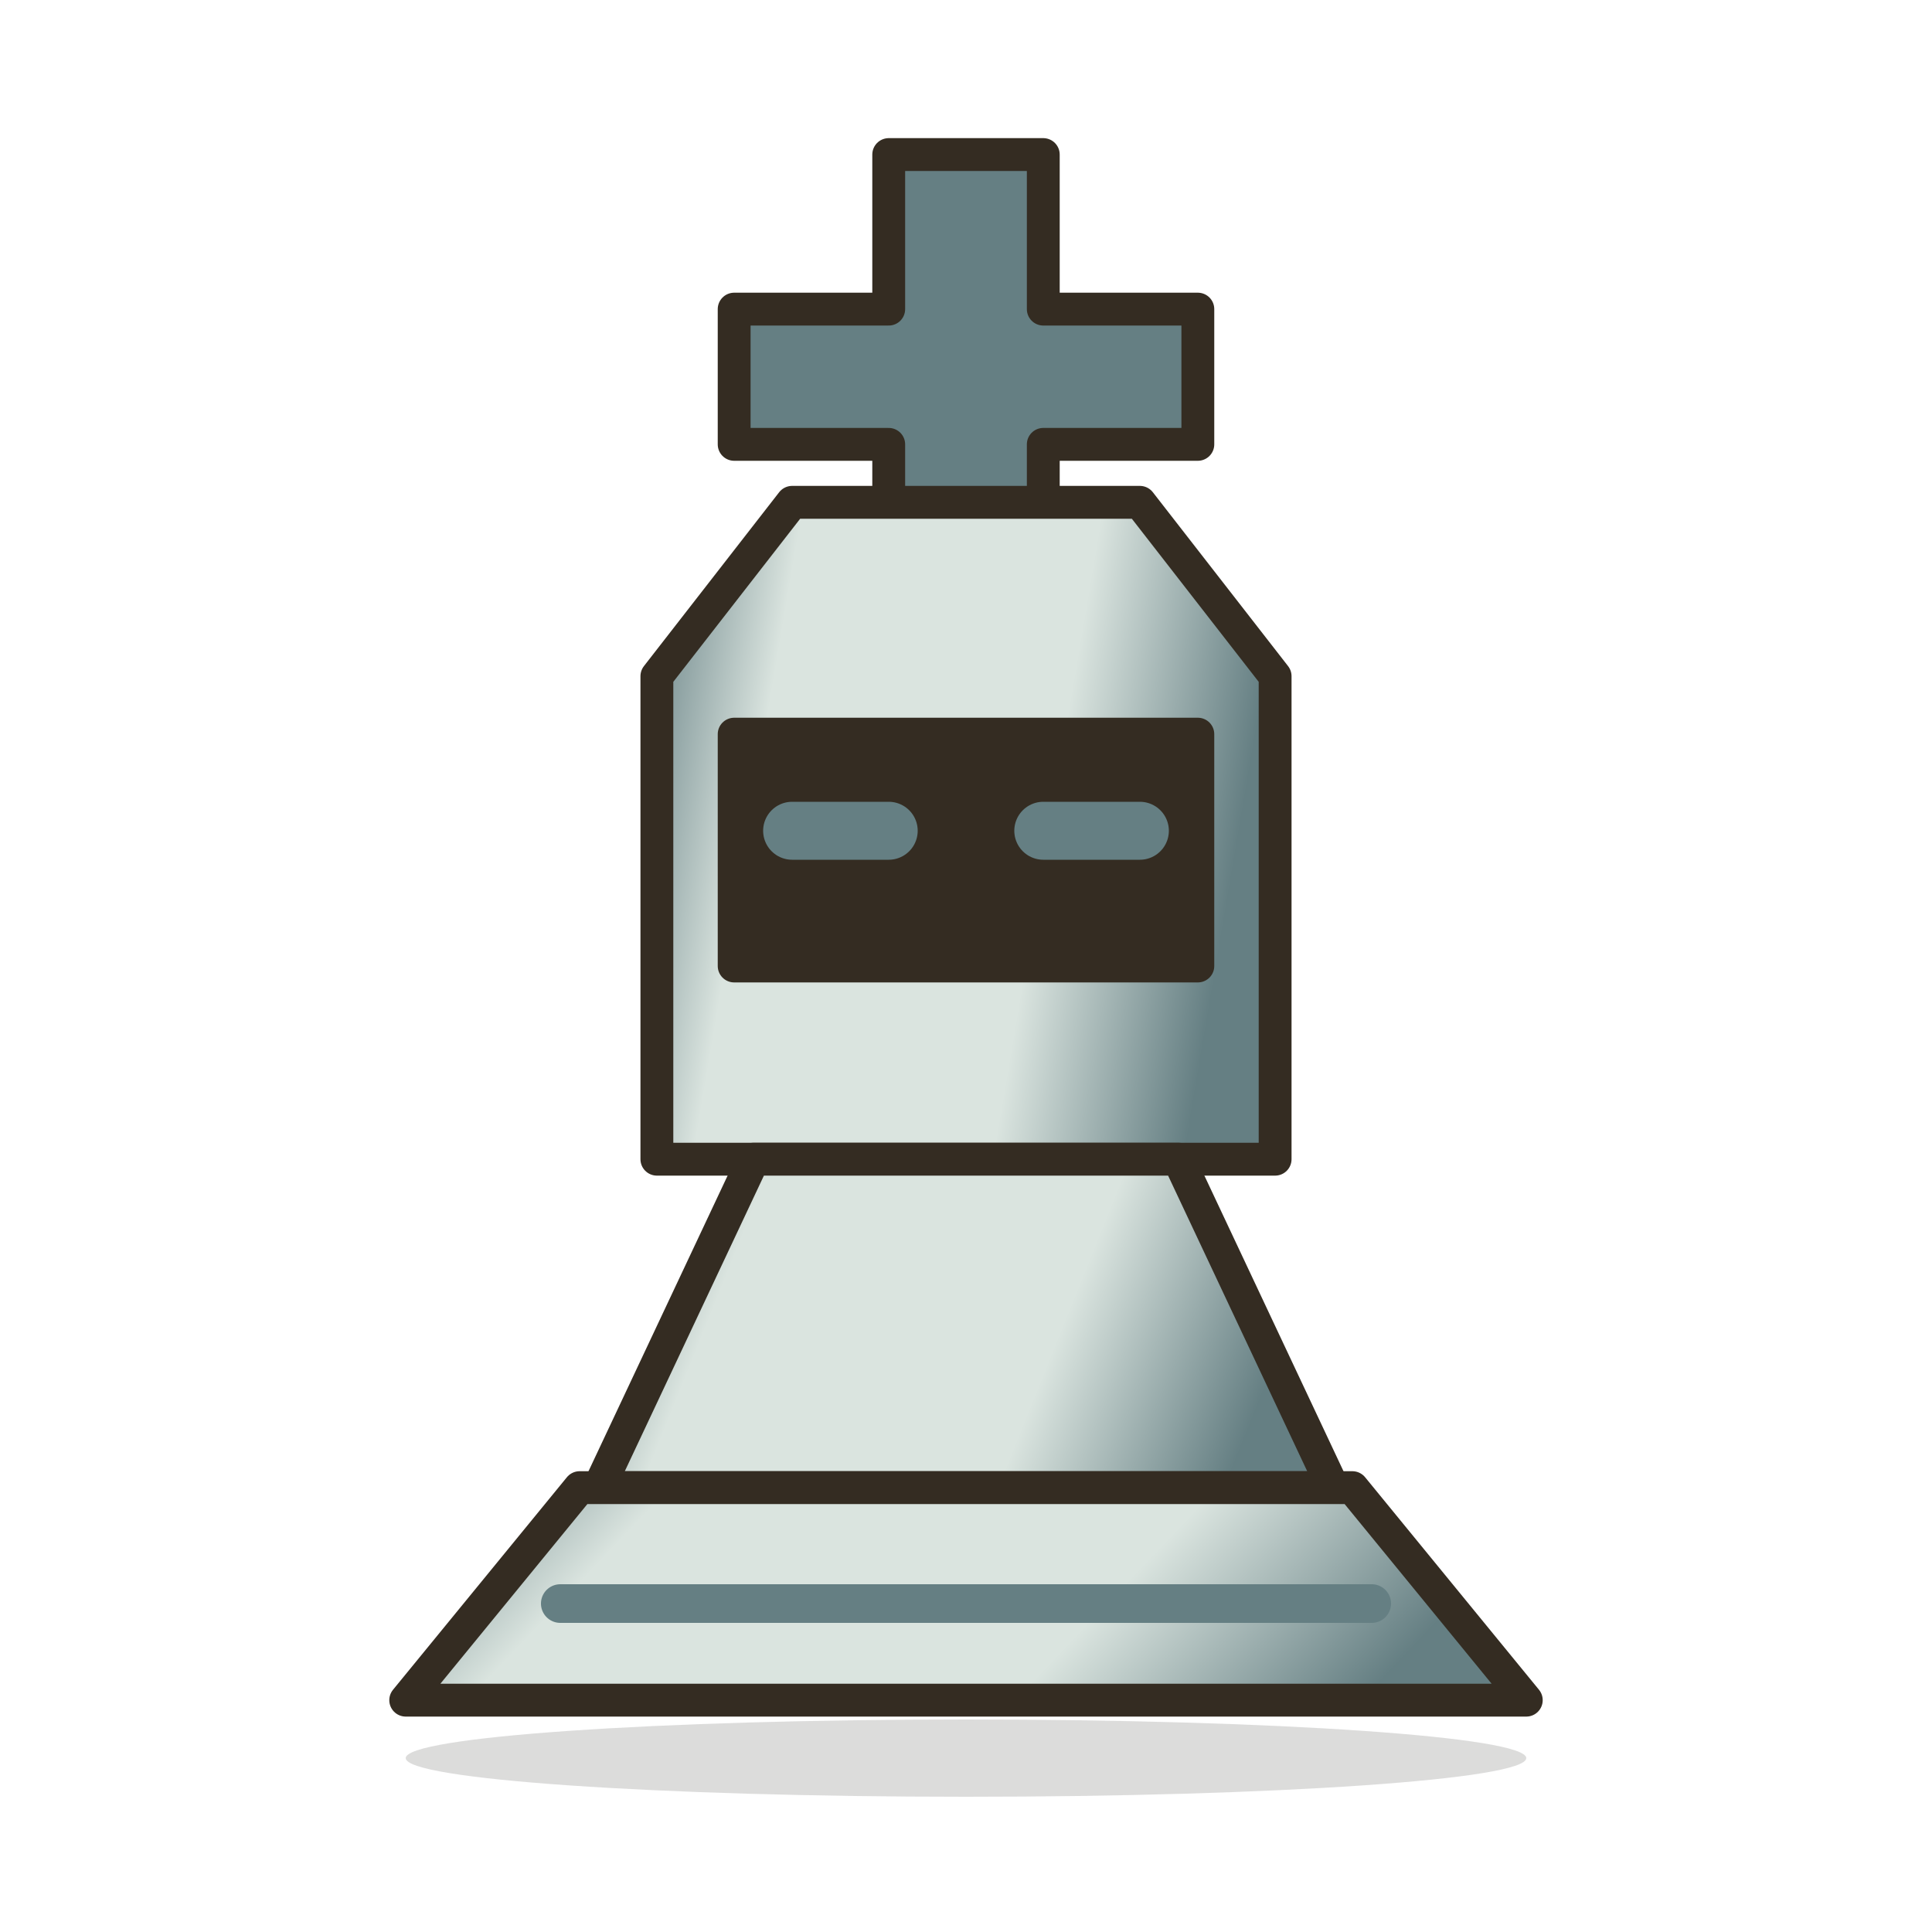
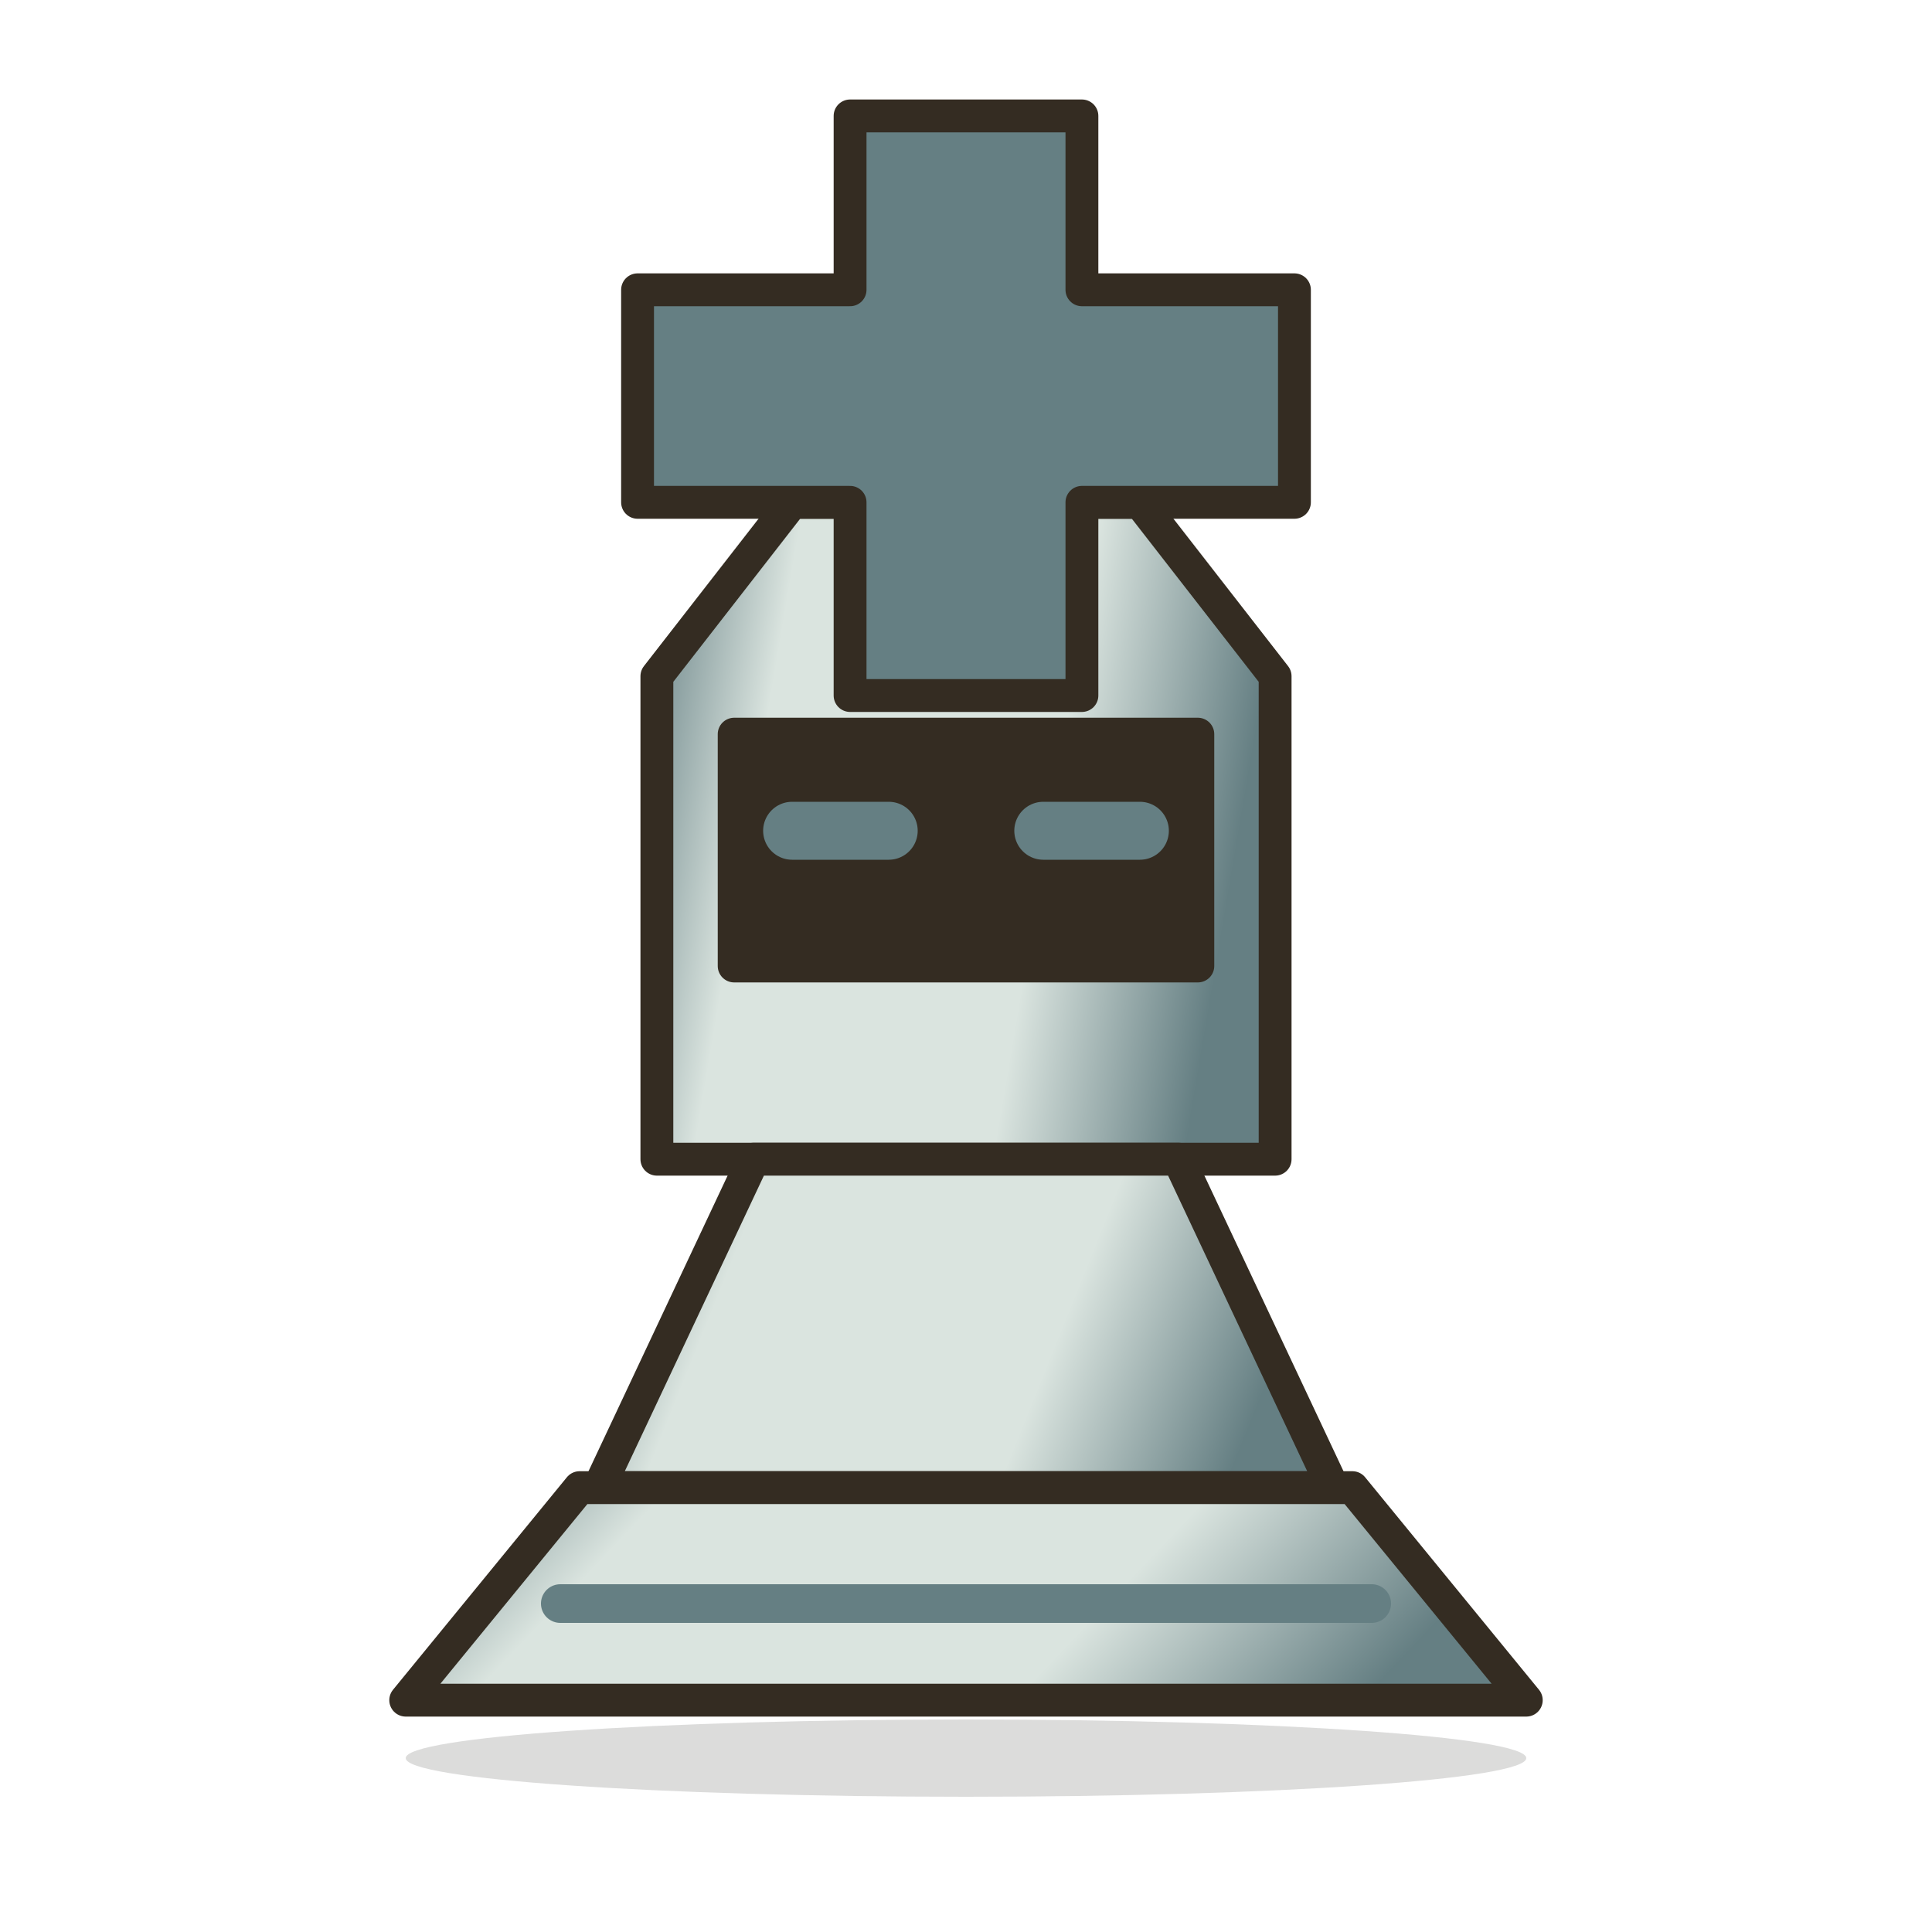
<svg xmlns="http://www.w3.org/2000/svg" viewBox="0 0 100 100">
  <defs>
    <linearGradient id="material" x2="1" y2=".18">
      <stop stop-color="#657f83" />
      <stop offset=".23" stop-color="#dae4df" />
      <stop offset=".7" stop-color="#dae4df" />
      <stop offset="1" stop-color="#657f83" />
    </linearGradient>
  </defs>
  <ellipse cx="50" cy="91" rx="29" ry="2" fill="#14130f" opacity=".15" />
  <g stroke="#342c22" stroke-width="1.7" stroke-linejoin="round" stroke-linecap="round">
-     <path d="M46 8h8v8h8v7h-8v9h-8v-9h-8v-7h8Z" fill="#657f83" />
    <path d="M34 35l7-9h18l7 9v25H34Z" fill="url(#material)" />
    <path d="M38 38h24v12H38Z" fill="#342c22" />
    <path d="M41 43h5m8 0h5" fill="none" stroke="#657f83" stroke-width="3" />
    <path d="M39 60h22l8 17H31Z" fill="url(#material)" />
+     <path d="M44 6h12v9h11v11H56v10H44V26H33V15h11Z" fill="#657f83" />
    <path d="M30 77H70L79 88H21Z" fill="url(#material)" />
    <path d="M29 83h42" fill="none" stroke="#657f83" stroke-width="2" />
  </g>
</svg>
